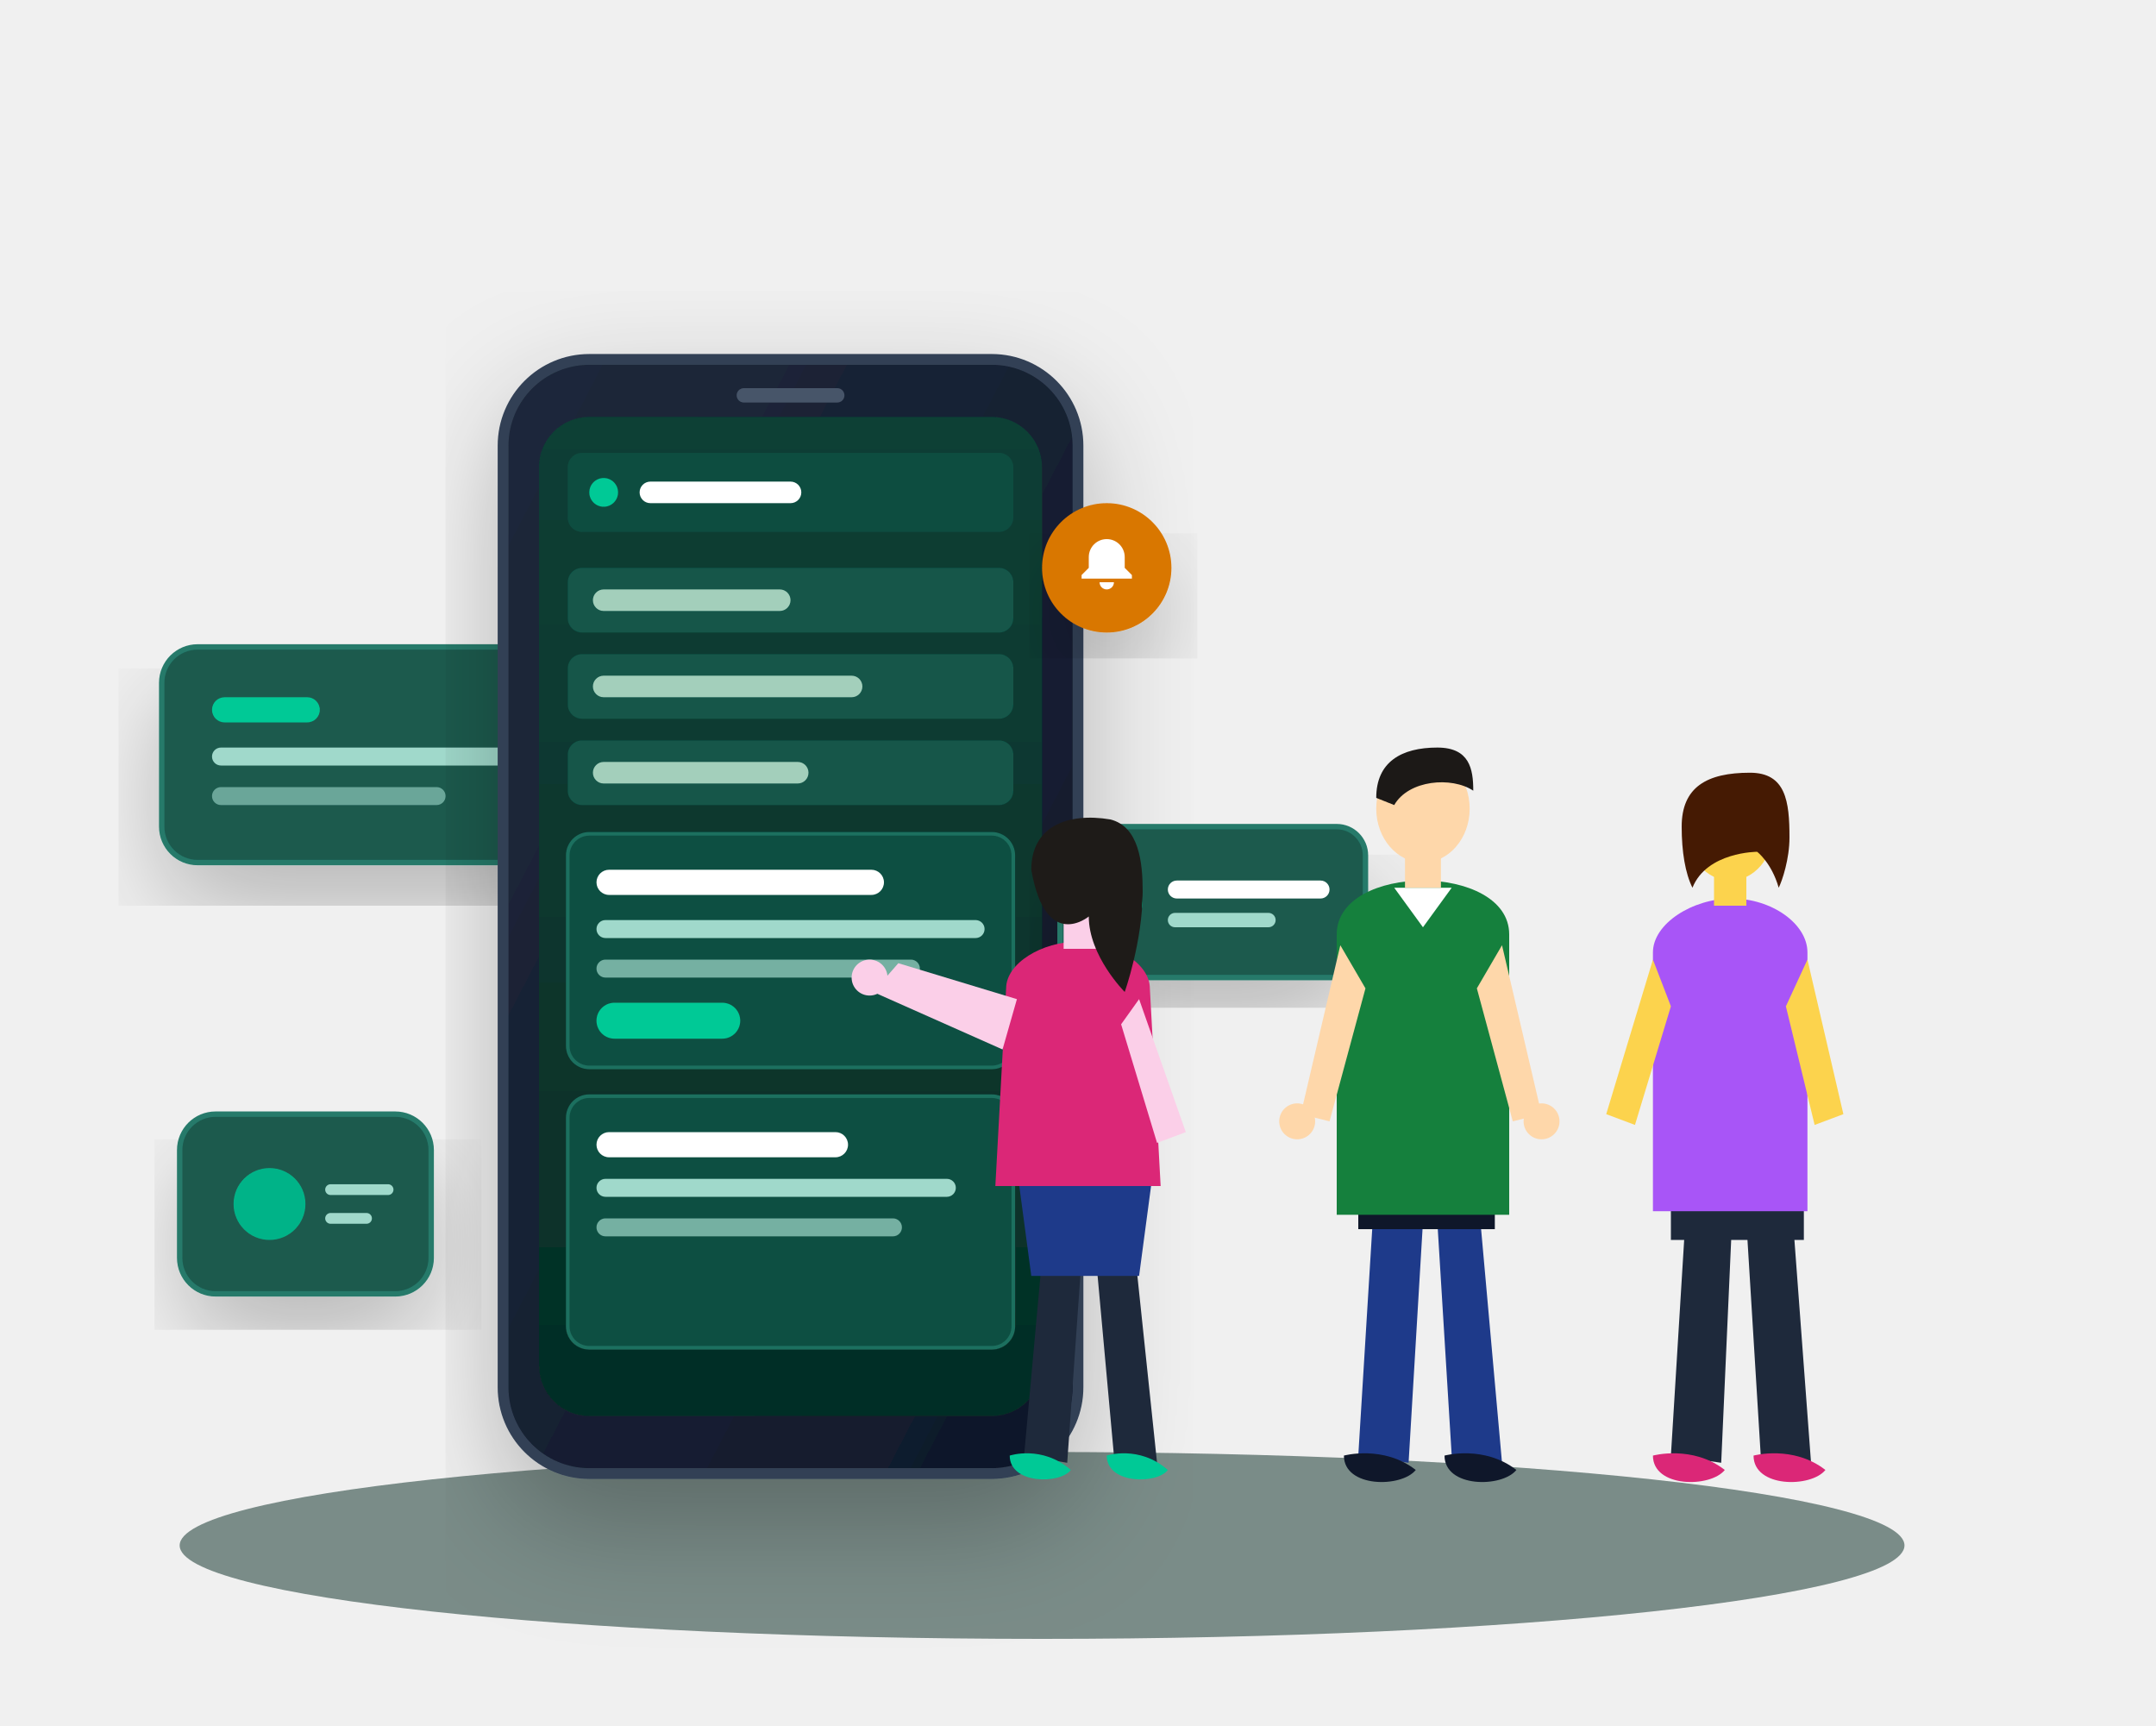
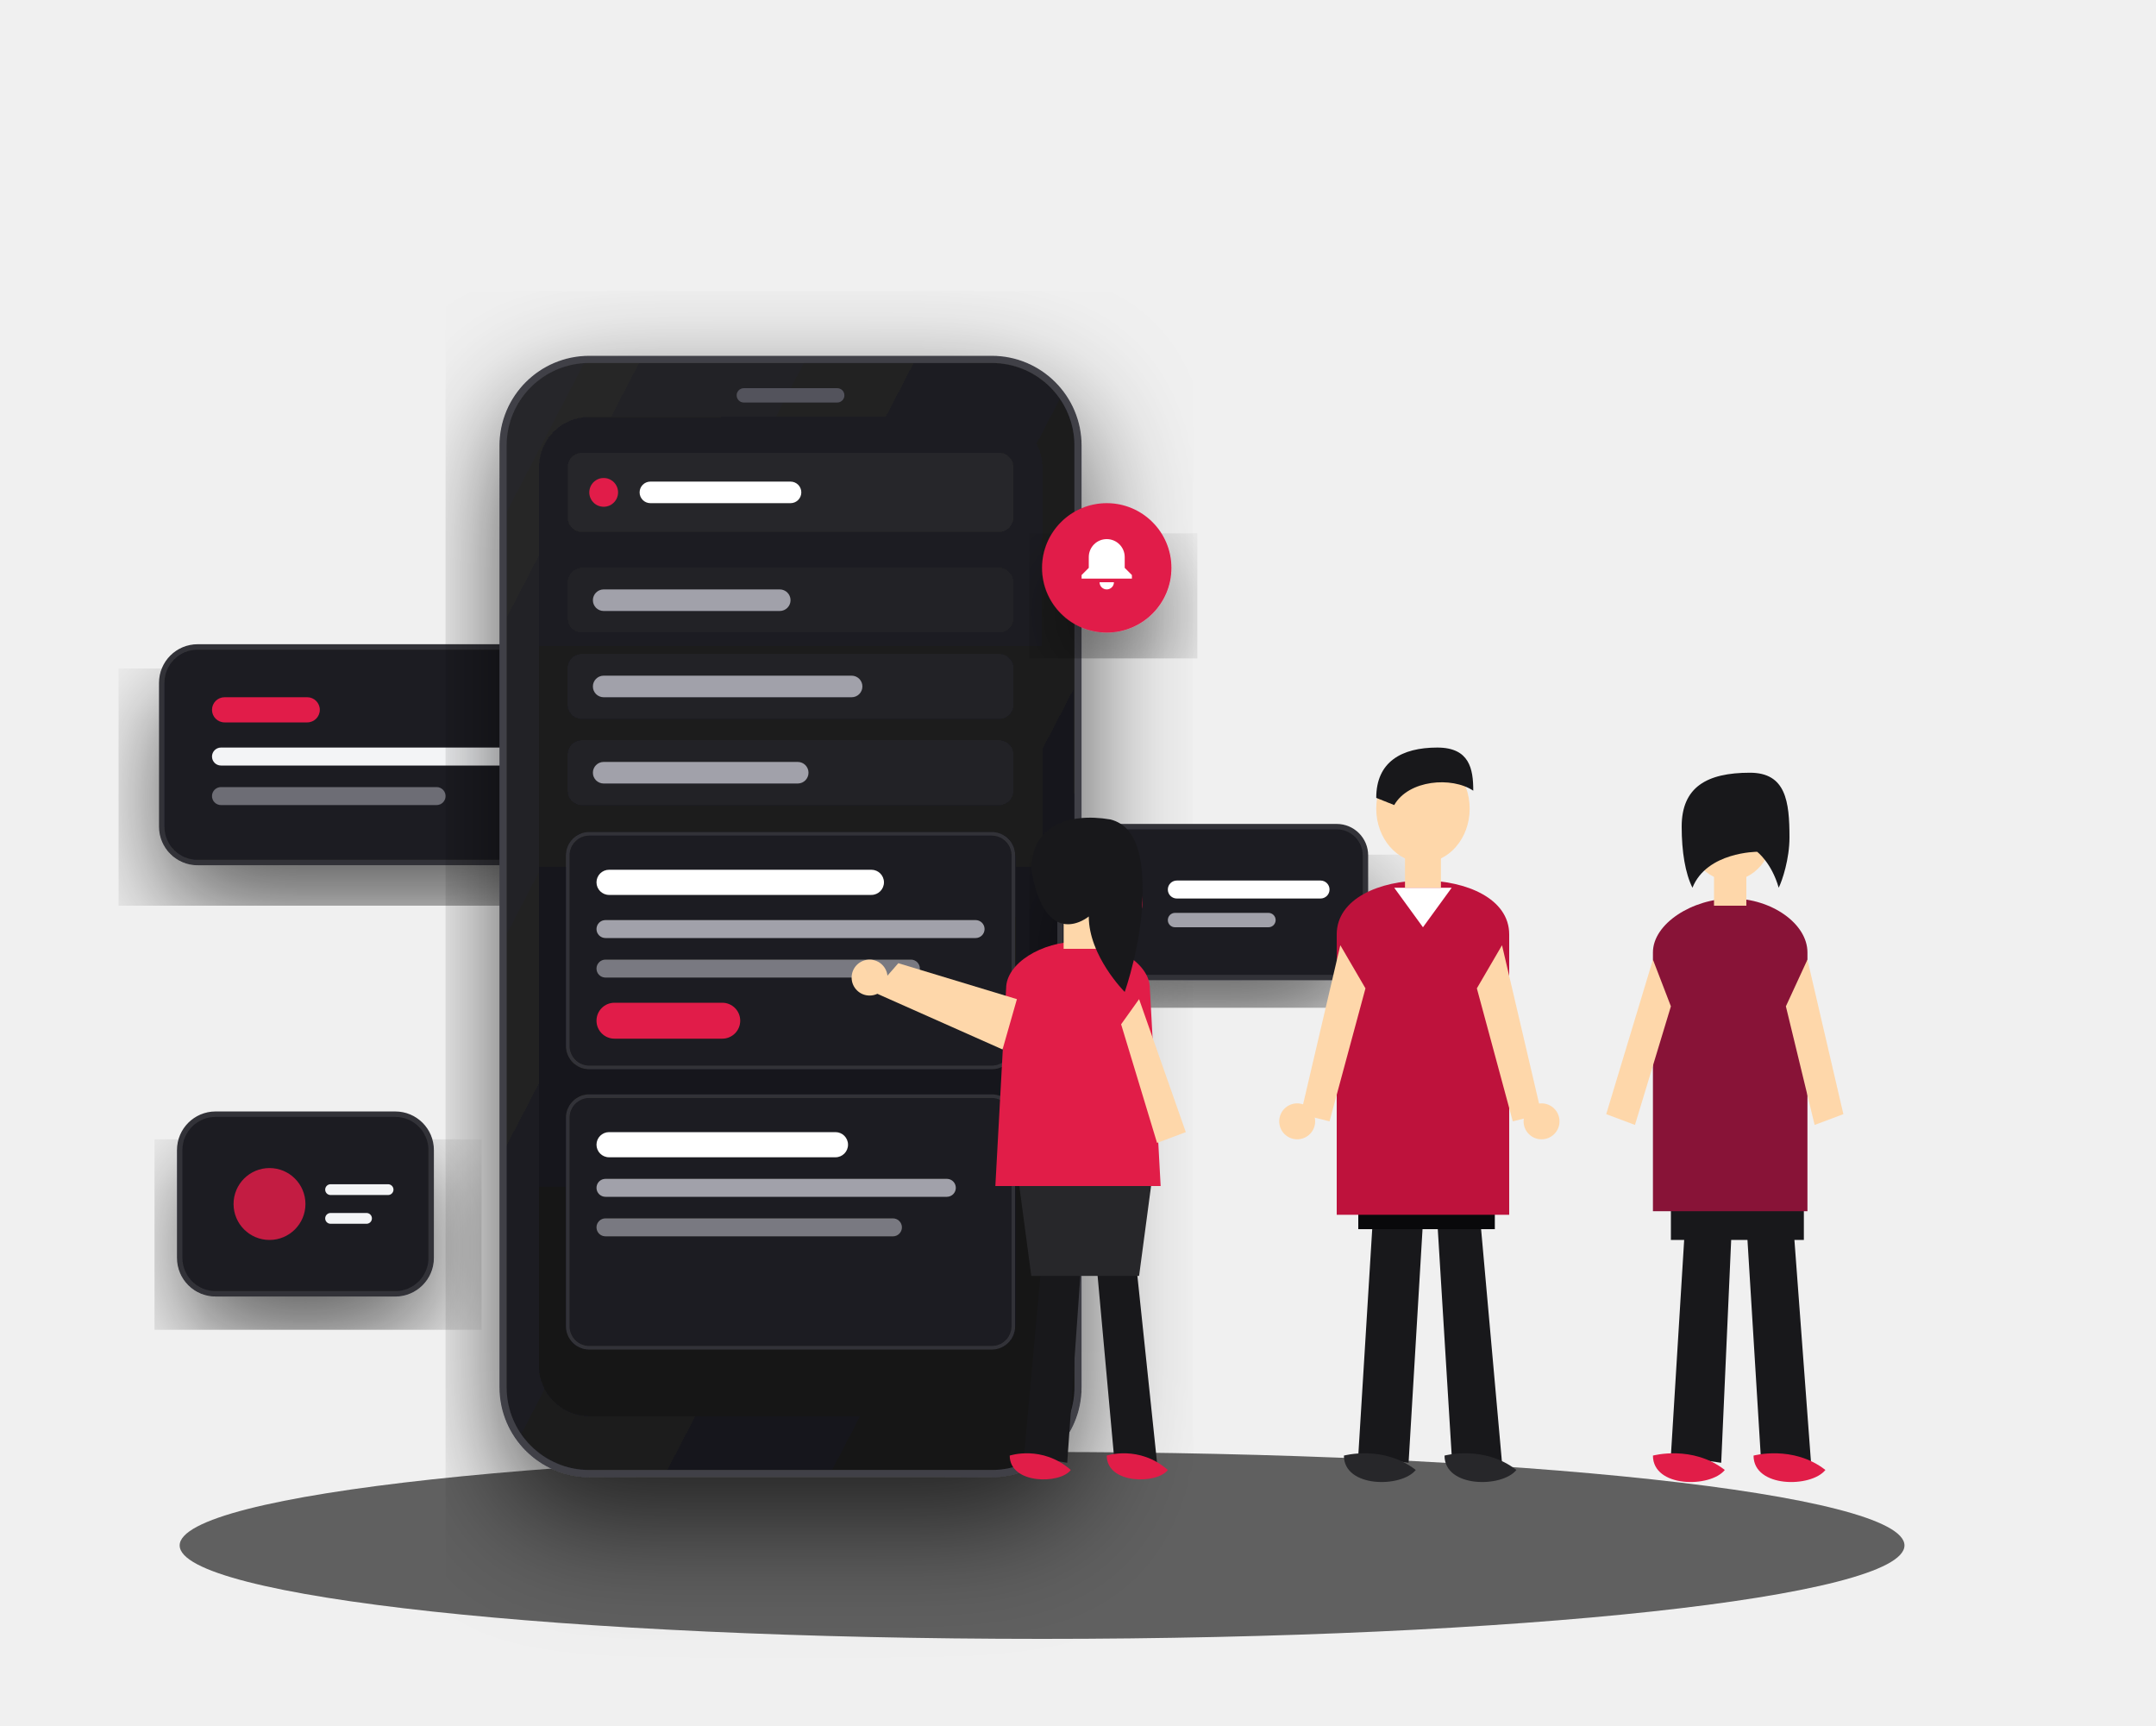
<svg xmlns="http://www.w3.org/2000/svg" viewBox="0 0 600 480" width="100%" height="100%" fill="none">
  <defs>
    <linearGradient id="phoneGrad" x1="0%" y1="0%" x2="100%" y2="100%">
-       <stop offset="0%" stop-color="#1e293b" />
-       <stop offset="100%" stop-color="#0f172a" />
+       <stop offset="0%" stop-color="#27272A" />
+       <stop offset="100%" stop-color="#121215" />
    </linearGradient>
    <linearGradient id="screenGrad" x1="0%" y1="0%" x2="0%" y2="100%">
-       <stop offset="0%" stop-color="#093f35" />
-       <stop offset="100%" stop-color="#062e26" />
+       <stop offset="0%" stop-color="#1E1E22" />
+       <stop offset="100%" stop-color="#141417" />
    </linearGradient>
-     <linearGradient id="accentGrad" x1="0%" y1="0%" x2="100%" y2="0%">
-       <stop offset="0%" stop-color="#00c996" />
-       <stop offset="100%" stop-color="#00b074" />
+     <linearGradient id="crimsonGrad" x1="0%" y1="0%" x2="100%" y2="0%">
+       <stop offset="0%" stop-color="#E11D48" />
+       <stop offset="100%" stop-color="#D90429" />
    </linearGradient>
    <filter id="dropShadow" x="-10%" y="-10%" width="130%" height="130%">
-       <feDropShadow dx="0" dy="12" stdDeviation="16" flood-color="#000000" flood-opacity="0.25" />
+       <feDropShadow dx="0" dy="12" stdDeviation="16" flood-color="#000000" flood-opacity="0.65" />
    </filter>
  </defs>
-   <ellipse cx="290" cy="430" rx="240" ry="26" fill="#042720" opacity="0.5" />
+   <ellipse cx="290" cy="430" rx="240" ry="26" fill="#000000" opacity="0.6" />
  <g transform="translate(45, 180)" filter="url(#dropShadow)">
-     <rect x="0" y="0" width="120" height="60" rx="10" fill="#1b5a4e" stroke="#257a6b" stroke-width="1.5" />
-     <rect x="14" y="14" width="30" height="7" rx="3.5" fill="#00c996" />
-     <rect x="14" y="28" width="90" height="5" rx="2.5" fill="#a0d9cb" />
-     <rect x="14" y="39" width="65" height="5" rx="2.5" fill="#a0d9cb" opacity="0.6" />
+     <rect x="0" y="0" width="120" height="60" rx="10" fill="#1E1E24" stroke="#333338" stroke-width="1.5" />
+     <rect x="14" y="14" width="30" height="7" rx="3.5" fill="#E11D48" />
+     <rect x="14" y="28" width="90" height="5" rx="2.5" fill="#F3F4F6" />
+     <rect x="14" y="39" width="65" height="5" rx="2.5" fill="#A1A1AA" opacity="0.6" />
  </g>
  <g transform="translate(50, 310)" filter="url(#dropShadow)">
-     <rect x="0" y="0" width="70" height="50" rx="10" fill="#1b5a4e" stroke="#257a6b" stroke-width="1.5" />
-     <circle cx="25" cy="25" r="10" fill="#00c996" opacity="0.8" />
-     <path d="M42 21h16M42 29h10" stroke="#a0d9cb" stroke-width="3" stroke-linecap="round" />
+     <rect x="0" y="0" width="70" height="50" rx="10" fill="#1E1E24" stroke="#333338" stroke-width="1.5" />
+     <circle cx="25" cy="25" r="10" fill="#E11D48" opacity="0.85" />
+     <path d="M42 21h16M42 29h10" stroke="#F3F4F6" stroke-width="3" stroke-linecap="round" />
  </g>
  <g transform="translate(140, 100)" filter="url(#dropShadow)">
-     <rect x="0" y="0" width="160" height="310" rx="24" fill="url(#phoneGrad)" stroke="#334155" stroke-width="3" />
+     <rect x="0" y="0" width="160" height="310" rx="24" fill="url(#phoneGrad)" stroke="#3F3F46" stroke-width="2" />
    <rect x="10" y="16" width="140" height="278" rx="14" fill="url(#screenGrad)" />
-     <rect x="65" y="8" width="30" height="4" rx="2" fill="#475569" />
-     <rect x="18" y="26" width="124" height="22" rx="4" fill="#0c4d41" />
-     <circle cx="28" cy="37" r="4" fill="#00c996" />
+     <rect x="65" y="8" width="30" height="4" rx="2" fill="#52525B" />
+     <rect x="18" y="26" width="124" height="22" rx="4" fill="#27272A" />
+     <circle cx="28" cy="37" r="4" fill="#E11D48" />
    <rect x="38" y="34" width="45" height="6" rx="3" fill="#ffffff" />
-     <rect x="18" y="58" width="124" height="18" rx="4" fill="#125649" />
-     <rect x="25" y="64" width="55" height="6" rx="3" fill="#a3cfbb" />
-     <rect x="18" y="82" width="124" height="18" rx="4" fill="#125649" />
-     <rect x="25" y="88" width="75" height="6" rx="3" fill="#a3cfbb" />
-     <rect x="18" y="106" width="124" height="18" rx="4" fill="#125649" />
-     <rect x="25" y="112" width="60" height="6" rx="3" fill="#a3cfbb" />
-     <rect x="18" y="132" width="124" height="65" rx="6" fill="#0e5043" stroke="#1d6f5f" stroke-width="1" />
+     <rect x="18" y="58" width="124" height="18" rx="4" fill="#242428" />
+     <rect x="25" y="64" width="55" height="6" rx="3" fill="#A1A1AA" />
+     <rect x="18" y="82" width="124" height="18" rx="4" fill="#242428" />
+     <rect x="25" y="88" width="75" height="6" rx="3" fill="#A1A1AA" />
+     <rect x="18" y="106" width="124" height="18" rx="4" fill="#242428" />
+     <rect x="25" y="112" width="60" height="6" rx="3" fill="#A1A1AA" />
+     <rect x="18" y="132" width="124" height="65" rx="6" fill="#1C1C20" stroke="#333338" stroke-width="1" />
    <rect x="26" y="142" width="80" height="7" rx="3.5" fill="#ffffff" />
-     <rect x="26" y="156" width="108" height="5" rx="2.5" fill="#a0d9cb" />
-     <rect x="26" y="167" width="90" height="5" rx="2.5" fill="#a0d9cb" opacity="0.7" />
-     <rect x="26" y="179" width="40" height="10" rx="5" fill="#00c996" />
-     <rect x="18" y="205" width="124" height="70" rx="6" fill="#0e5043" stroke="#1d6f5f" stroke-width="1" />
+     <rect x="26" y="156" width="108" height="5" rx="2.5" fill="#A1A1AA" />
+     <rect x="26" y="167" width="90" height="5" rx="2.5" fill="#A1A1AA" opacity="0.7" />
+     <rect x="26" y="179" width="40" height="10" rx="5" fill="#E11D48" />
+     <rect x="18" y="205" width="124" height="70" rx="6" fill="#1C1C20" stroke="#333338" stroke-width="1" />
    <rect x="26" y="215" width="70" height="7" rx="3.5" fill="#ffffff" />
-     <rect x="26" y="228" width="100" height="5" rx="2.5" fill="#a0d9cb" />
-     <rect x="26" y="239" width="85" height="5" rx="2.5" fill="#a0d9cb" opacity="0.7" />
+     <rect x="26" y="228" width="100" height="5" rx="2.5" fill="#A1A1AA" />
+     <rect x="26" y="239" width="85" height="5" rx="2.5" fill="#A1A1AA" opacity="0.7" />
  </g>
  <g transform="translate(290, 140)" filter="url(#dropShadow)">
-     <circle cx="18" cy="18" r="18" fill="#d97706" />
+     <circle cx="18" cy="18" r="18" fill="#E11D48" />
    <path d="M18 10a5 5 0 0 0-5 5v3l-2 2v1h14v-1l-2-2v-3a5 5 0 0 0-5-5zm0 14a2 2 0 0 1-2-2h4a2 2 0 0 1-2 2z" fill="#ffffff" />
  </g>
  <g transform="translate(295, 230)" filter="url(#dropShadow)">
-     <rect x="0" y="0" width="85" height="42" rx="8" fill="#1b5a4e" stroke="#257a6b" stroke-width="1.5" />
-     <circle cx="16" cy="21" r="7" fill="#00c996" />
+     <rect x="0" y="0" width="85" height="42" rx="8" fill="#1E1E24" stroke="#333338" stroke-width="1.5" />
+     <circle cx="16" cy="21" r="7" fill="#E11D48" />
    <rect x="30" y="15" width="45" height="5" rx="2.5" fill="#ffffff" />
-     <rect x="30" y="24" width="30" height="4" rx="2" fill="#a0d9cb" />
+     <rect x="30" y="24" width="30" height="4" rx="2" fill="#A1A1AA" />
  </g>
  <g transform="translate(245, 220)">
-     <path d="M45 130 L40 185 L52 187 L56 130 Z" fill="#1e293b" />
-     <path d="M60 130 L65 185 L77 187 L71 130 Z" fill="#1e293b" />
-     <path d="M36 185 C36 185 45 182 53 189 C50 193 36 193 36 185 Z" fill="#00c996" />
-     <path d="M63 185 C63 185 72 182 80 189 C77 193 63 193 63 185 Z" fill="#00c996" />
-     <path d="M38 105 L76 105 L72 135 L42 135 Z" fill="#1e3a8a" />
-     <path d="M35 55 C35 48 45 42 55 42 C65 42 75 48 75 55 L78 110 L32 110 Z" fill="#db2777" />
-     <path d="M38 58 L5 48 L-2 56 L34 72 Z" fill="#fbcfe8" />
-     <circle cx="-3" cy="52" r="5" fill="#fbcfe8" />
-     <path d="M72 58 L85 95 L77 98 L67 65 Z" fill="#fbcfe8" />
-     <rect x="51" y="32" width="9" height="12" fill="#fbcfe8" />
-     <ellipse cx="55.5" cy="24" rx="12" ry="14" fill="#fbcfe8" />
-     <path d="M42 22 C42 10 52 6 64 8 C72 10 73 20 73 28 C73 42 68 56 68 56 C68 56 58 46 58 35 C58 35 46 45 42 22 Z" fill="#1e1b18" />
+     <path d="M45 130 L40 185 L52 187 L56 130 Z" fill="#18181B" />
+     <path d="M60 130 L65 185 L77 187 L71 130 Z" fill="#18181B" />
+     <path d="M36 185 C36 185 45 182 53 189 C50 193 36 193 36 185 Z" fill="#E11D48" />
+     <path d="M63 185 C63 185 72 182 80 189 C77 193 63 193 63 185 Z" fill="#E11D48" />
+     <path d="M38 105 L76 105 L72 135 L42 135 Z" fill="#27272A" />
+     <path d="M35 55 C35 48 45 42 55 42 C65 42 75 48 75 55 L78 110 L32 110 Z" fill="#E11D48" />
+     <path d="M38 58 L5 48 L-2 56 L34 72 Z" fill="#FED7AA" />
+     <circle cx="-3" cy="52" r="5" fill="#FED7AA" />
+     <path d="M72 58 L85 95 L77 98 L67 65 Z" fill="#FED7AA" />
+     <rect x="51" y="32" width="9" height="12" fill="#FED7AA" />
+     <ellipse cx="55.5" cy="24" rx="12" ry="14" fill="#FED7AA" />
+     <path d="M42 22 C42 10 52 6 64 8 C72 10 73 20 73 28 C73 42 68 56 68 56 C68 56 58 46 58 35 C58 35 46 45 42 22 Z" fill="#18181B" />
  </g>
  <g transform="translate(340, 200)">
-     <path d="M42 140 L38 205 L52 207 L56 140 Z" fill="#1e3a8a" />
-     <path d="M60 140 L64 205 L78 207 L72 140 Z" fill="#1e3a8a" />
-     <path d="M34 205 C34 205 45 202 54 209 C50 214 34 214 34 205 Z" fill="#0f172a" />
-     <path d="M62 205 C62 205 73 202 82 209 C78 214 62 214 62 205 Z" fill="#0f172a" />
-     <rect x="38" y="136" width="38" height="6" fill="#0f172a" />
-     <path d="M32 60 C32 50 44 45 56 45 C68 45 80 50 80 60 L80 138 L32 138 Z" fill="#15803d" />
+     <path d="M42 140 L38 205 L52 207 L56 140 Z" fill="#18181B" />
+     <path d="M60 140 L64 205 L78 207 L72 140 Z" fill="#18181B" />
+     <path d="M34 205 C34 205 45 202 54 209 C50 214 34 214 34 205 Z" fill="#27272A" />
+     <path d="M62 205 C62 205 73 202 82 209 C78 214 62 214 62 205 Z" fill="#27272A" />
+     <rect x="38" y="136" width="38" height="6" fill="#09090B" />
+     <path d="M32 60 C32 50 44 45 56 45 C68 45 80 50 80 60 L80 138 L32 138 Z" fill="#BE123C" />
    <polygon points="56,58 48,47 64,47" fill="#ffffff" />
-     <path d="M33 63 L22 110 L30 112 L40 75 Z" fill="#fed7aa" />
-     <path d="M78 63 L89 110 L81 112 L71 75 Z" fill="#fed7aa" />
-     <circle cx="21" cy="112" r="5" fill="#fed7aa" />
-     <circle cx="89" cy="112" r="5" fill="#fed7aa" />
-     <rect x="51" y="35" width="10" height="12" fill="#fed7aa" />
-     <ellipse cx="56" cy="25" rx="13" ry="15" fill="#fed7aa" />
-     <path d="M43 22 C43 12 50 8 60 8 C69 8 70 14 70 20 C64 16 52 17 48 24 Z" fill="#1c1917" />
+     <path d="M33 63 L22 110 L30 112 L40 75 Z" fill="#FED7AA" />
+     <path d="M78 63 L89 110 L81 112 L71 75 Z" fill="#FED7AA" />
+     <circle cx="21" cy="112" r="5" fill="#FED7AA" />
+     <circle cx="89" cy="112" r="5" fill="#FED7AA" />
+     <rect x="51" y="35" width="10" height="12" fill="#FED7AA" />
+     <ellipse cx="56" cy="25" rx="13" ry="15" fill="#FED7AA" />
+     <path d="M43 22 C43 12 50 8 60 8 C69 8 70 14 70 20 C64 16 52 17 48 24 Z" fill="#18181B" />
  </g>
  <g transform="translate(425, 205)">
-     <path d="M44 135 L40 200 L54 202 L57 135 Z" fill="#1e293b" />
-     <path d="M61 135 L65 200 L79 202 L74 135 Z" fill="#1e293b" />
-     <path d="M35 200 C35 200 46 197 55 204 C51 209 35 209 35 200 Z" fill="#db2777" />
-     <path d="M63 200 C63 200 74 197 83 204 C79 209 63 209 63 200 Z" fill="#db2777" />
-     <rect x="40" y="130" width="37" height="10" fill="#1e293b" />
-     <path d="M35 60 C35 52 46 45 57 45 C68 45 78 52 78 60 L78 132 L35 132 Z" fill="#a855f7" />
-     <path d="M35 62 L22 105 L30 108 L40 75 Z" fill="#fcd34d" />
-     <path d="M78 62 L88 105 L80 108 L72 75 Z" fill="#fcd34d" />
-     <rect x="52" y="36" width="9" height="11" fill="#fcd34d" />
-     <ellipse cx="56.5" cy="26" rx="12" ry="14" fill="#fcd34d" />
-     <path d="M43 25 C43 14 50 10 62 10 C72 10 73 18 73 28 C73 34 71 40 70 42 C68 35 64 32 64 32 C64 32 50 32 46 42 C44 38 43 32 43 25 Z" fill="#451a03" />
+     <path d="M44 135 L40 200 L54 202 L57 135 Z" fill="#18181B" />
+     <path d="M61 135 L65 200 L79 202 L74 135 Z" fill="#18181B" />
+     <path d="M35 200 C35 200 46 197 55 204 C51 209 35 209 35 200 Z" fill="#E11D48" />
+     <path d="M63 200 C63 200 74 197 83 204 C79 209 63 209 63 200 Z" fill="#E11D48" />
+     <rect x="40" y="130" width="37" height="10" fill="#18181B" />
+     <path d="M35 60 C35 52 46 45 57 45 C68 45 78 52 78 60 L78 132 L35 132 Z" fill="#881337" />
+     <path d="M35 62 L22 105 L30 108 L40 75 Z" fill="#FED7AA" />
+     <path d="M78 62 L88 105 L80 108 L72 75 Z" fill="#FED7AA" />
+     <rect x="52" y="36" width="9" height="11" fill="#FED7AA" />
+     <ellipse cx="56.5" cy="26" rx="12" ry="14" fill="#FED7AA" />
+     <path d="M43 25 C43 14 50 10 62 10 C72 10 73 18 73 28 C73 34 71 40 70 42 C68 35 64 32 64 32 C64 32 50 32 46 42 C44 38 43 32 43 25 Z" fill="#18181B" />
  </g>
</svg>
